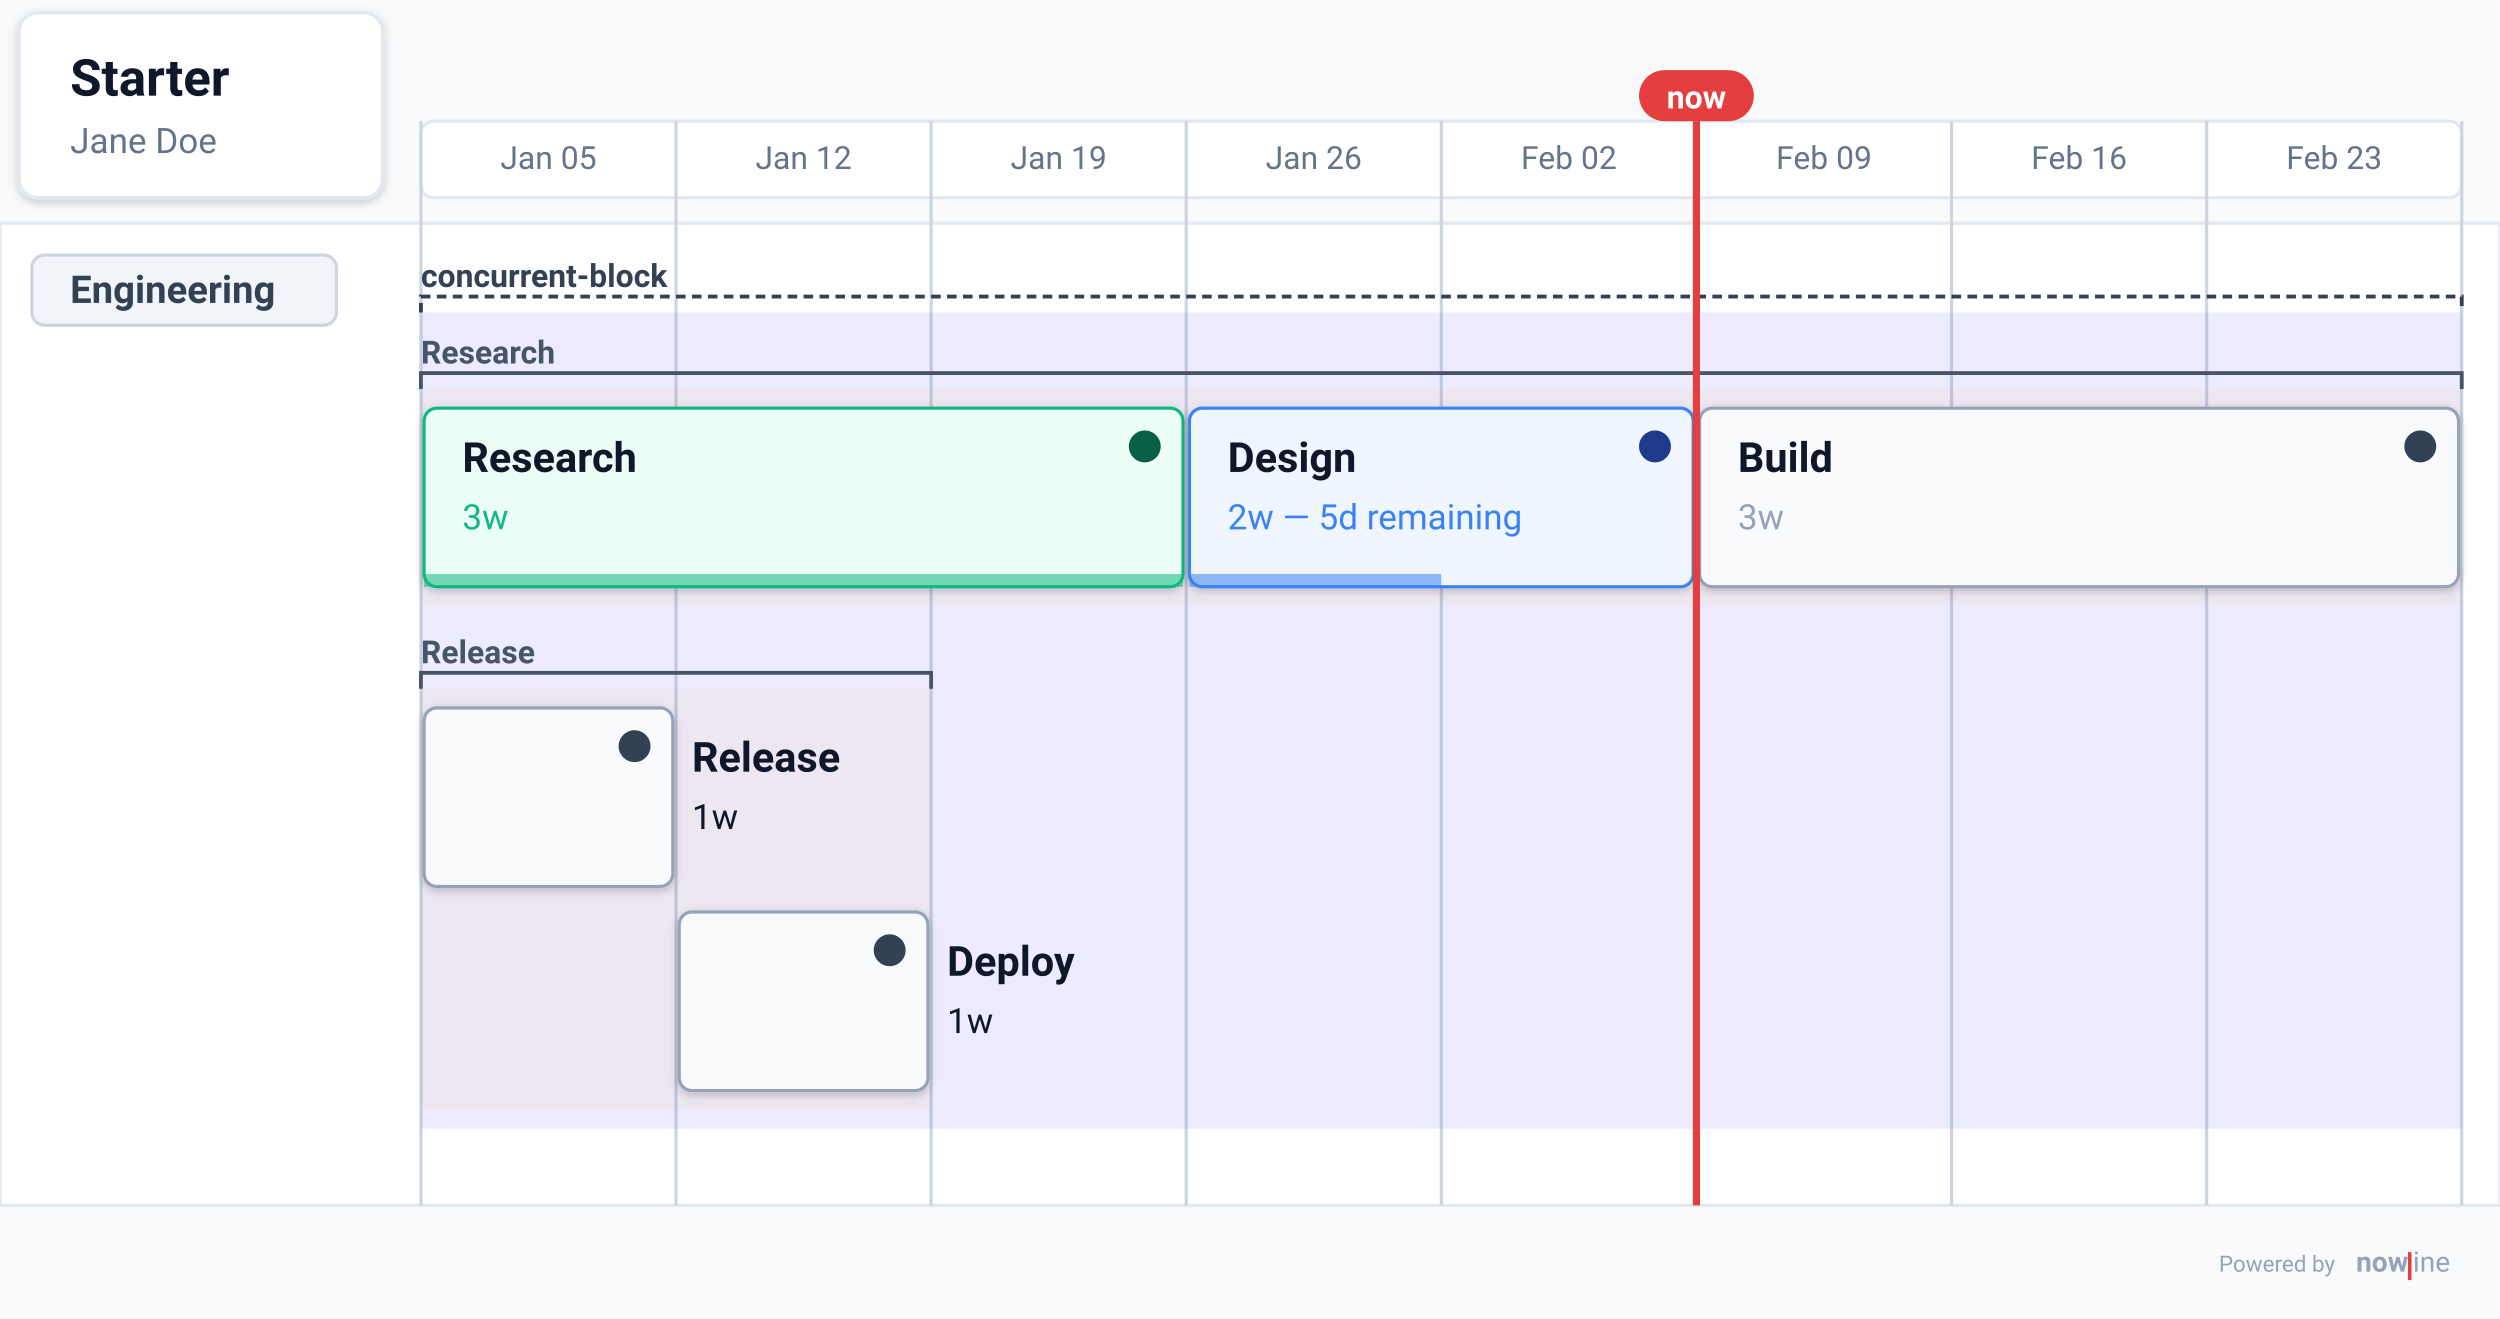
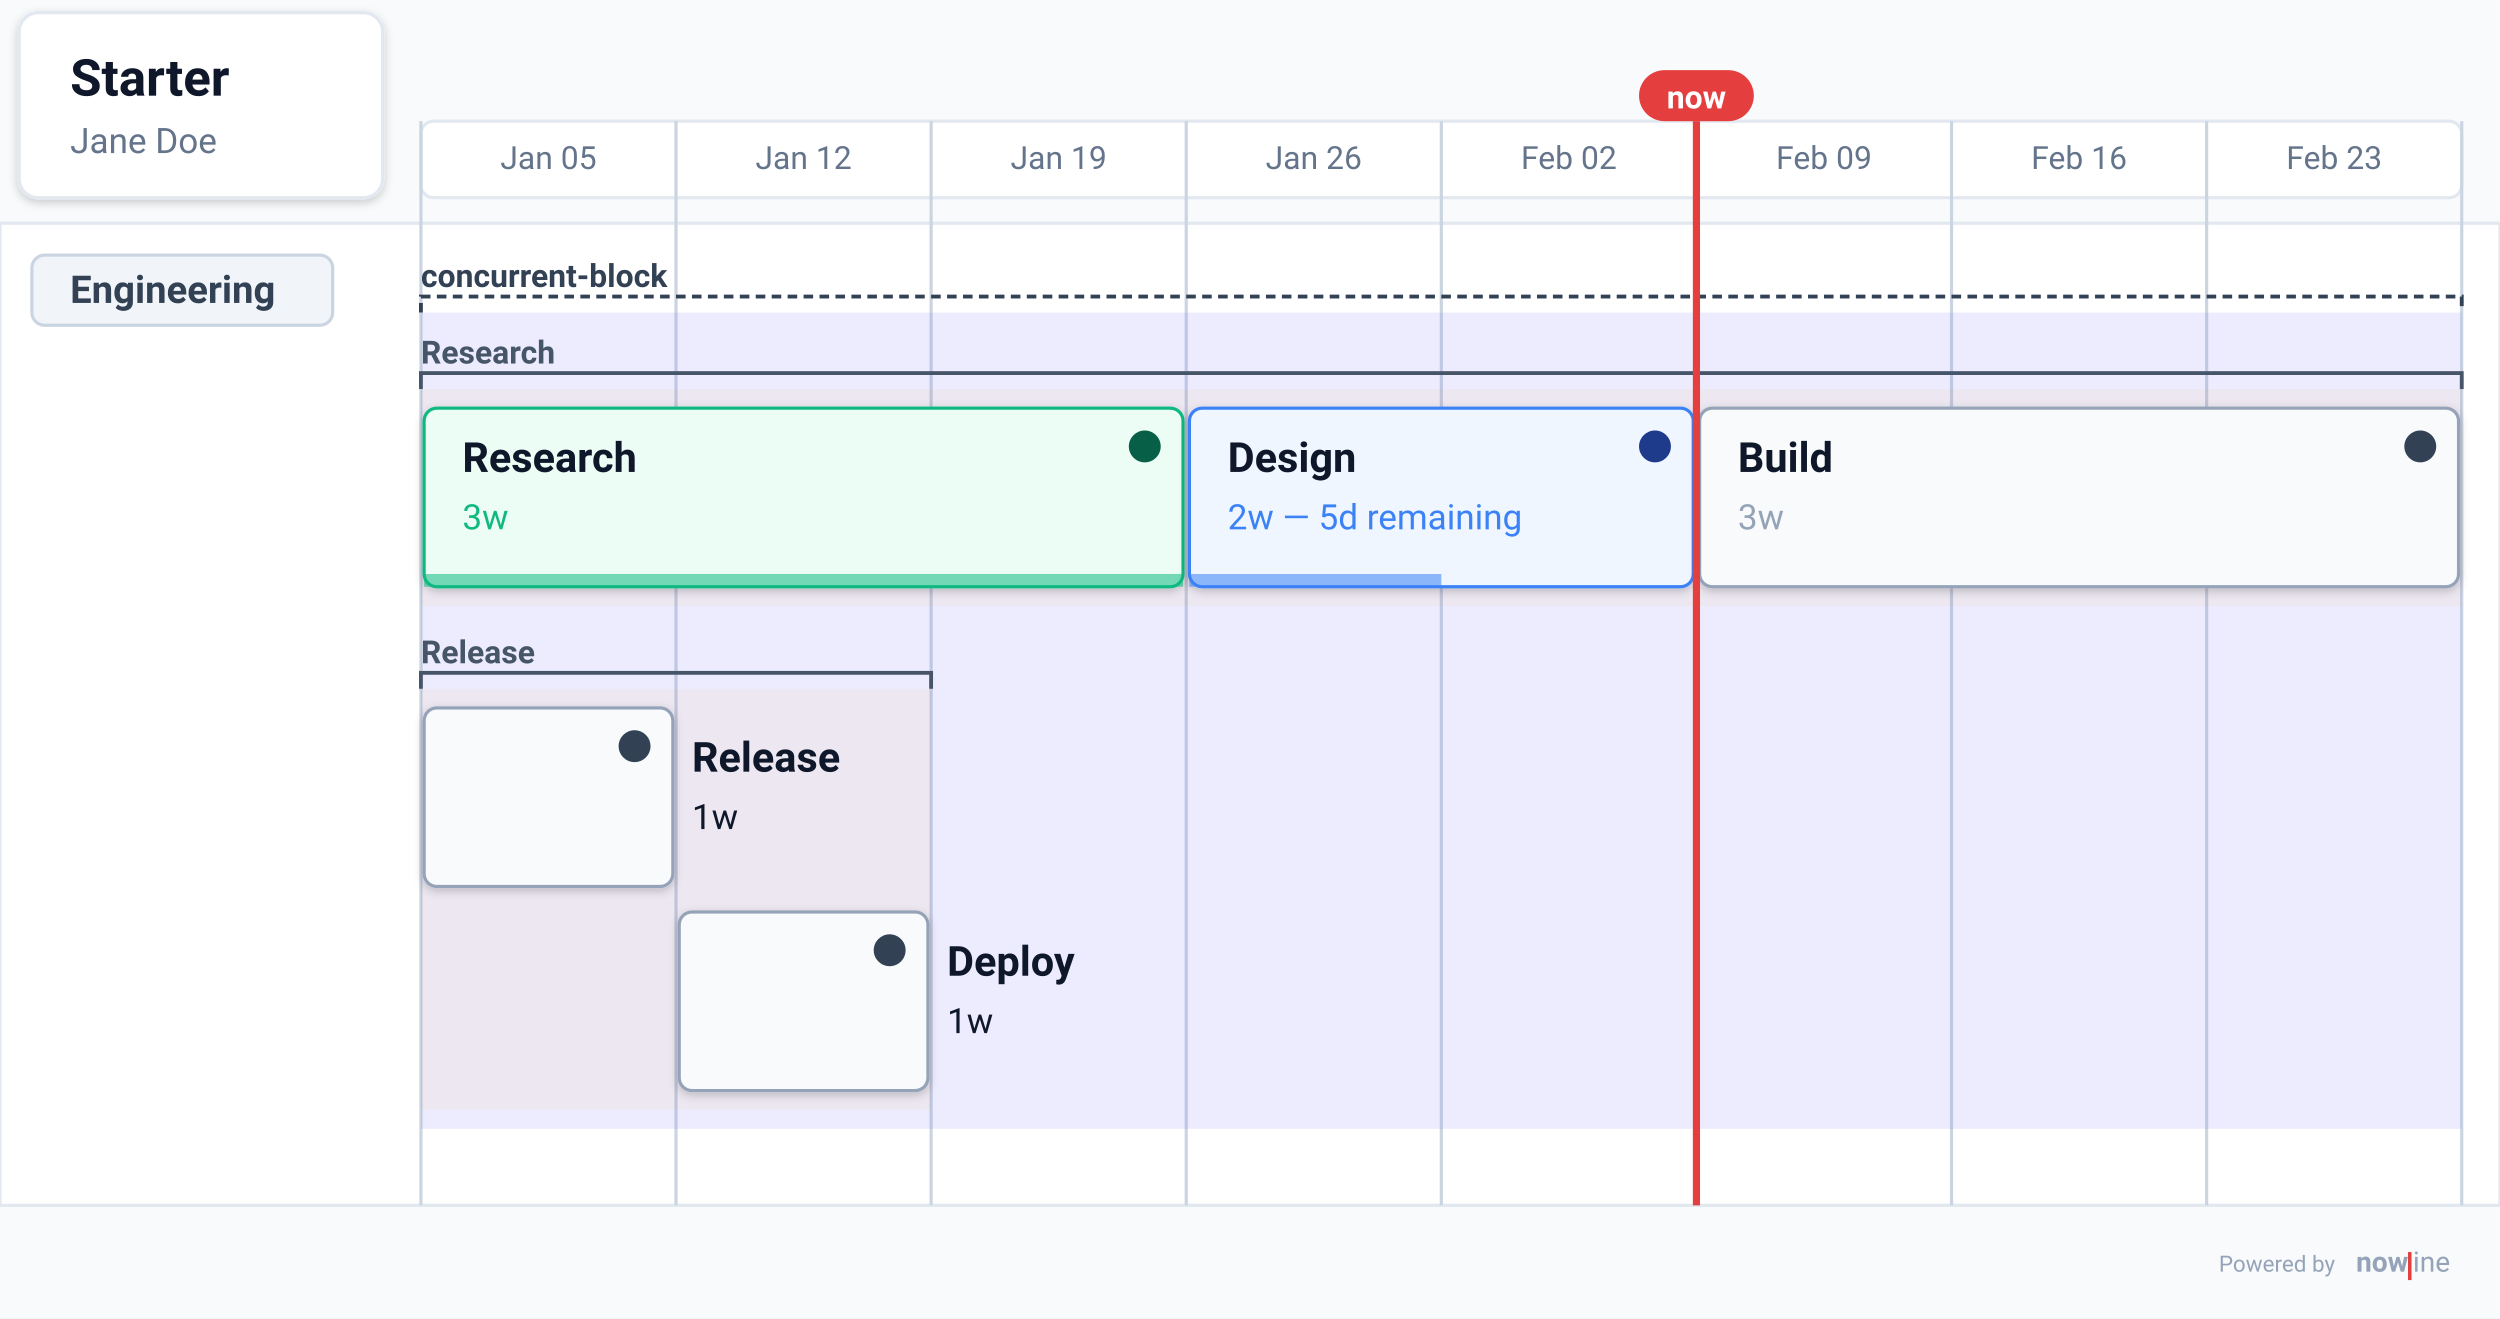
<svg xmlns="http://www.w3.org/2000/svg" data-generator="nowline" data-theme="light" height="413.44" viewBox="0 0 784 413.44" width="784">
  <defs>
    <filter height="200%" id="nl-0-root-shadow-subtle" width="200%" x="-50%" y="-50%">
      <feGaussianBlur in="SourceAlpha" stdDeviation="1.5" />
      <feOffset dx="0" dy="1" result="offsetblur" />
      <feComponentTransfer>
        <feFuncA type="linear" slope="0.2" />
      </feComponentTransfer>
      <feMerge>
        <feMergeNode />
        <feMergeNode in="SourceGraphic" />
      </feMerge>
    </filter>
    <filter height="200%" id="nl-0-root-shadow-soft" width="200%" x="-50%" y="-50%">
      <feGaussianBlur in="SourceAlpha" stdDeviation="5" />
      <feOffset dx="0" dy="3" result="offsetblur" />
      <feComponentTransfer>
        <feFuncA type="linear" slope="0.3" />
      </feComponentTransfer>
      <feMerge>
        <feMergeNode />
        <feMergeNode in="SourceGraphic" />
      </feMerge>
    </filter>
    <filter height="200%" id="nl-0-root-shadow-hard" width="200%" x="-50%" y="-50%">
      <feGaussianBlur in="SourceAlpha" stdDeviation="0" />
      <feOffset dx="2" dy="2" result="offsetblur" />
      <feComponentTransfer>
        <feFuncA type="linear" slope="0.45" />
      </feComponentTransfer>
      <feMerge>
        <feMergeNode />
        <feMergeNode in="SourceGraphic" />
      </feMerge>
    </filter>
    <marker id="nl-0-root-arrow-dark" viewBox="0 0 10 10" refX="9" refY="5" markerWidth="7" markerHeight="7" orient="auto">
      <path d="M 0 0 L 10 5 L 0 10 z" fill="#0f172a" />
    </marker>
  </defs>
  <rect fill="#f8fafc" height="413.44" width="784" x="0" y="0" />
  <g data-layer="timeline">
    <rect fill="#ffffff" height="24" rx="4" ry="4" stroke="#e2e8f0" stroke-width="1" width="640" x="132" y="38" />
    <text fill="#64748b" font-family="system-ui, -apple-system, &quot;Segoe UI&quot;, Roboto, sans-serif" font-size="10" text-anchor="middle" x="172" y="53">Jan 05</text>
    <text fill="#64748b" font-family="system-ui, -apple-system, &quot;Segoe UI&quot;, Roboto, sans-serif" font-size="10" text-anchor="middle" x="252" y="53">Jan 12</text>
    <text fill="#64748b" font-family="system-ui, -apple-system, &quot;Segoe UI&quot;, Roboto, sans-serif" font-size="10" text-anchor="middle" x="332" y="53">Jan 19</text>
    <text fill="#64748b" font-family="system-ui, -apple-system, &quot;Segoe UI&quot;, Roboto, sans-serif" font-size="10" text-anchor="middle" x="412" y="53">Jan 26</text>
    <text fill="#64748b" font-family="system-ui, -apple-system, &quot;Segoe UI&quot;, Roboto, sans-serif" font-size="10" text-anchor="middle" x="492" y="53">Feb 02</text>
    <text fill="#64748b" font-family="system-ui, -apple-system, &quot;Segoe UI&quot;, Roboto, sans-serif" font-size="10" text-anchor="middle" x="572" y="53">Feb 09</text>
    <text fill="#64748b" font-family="system-ui, -apple-system, &quot;Segoe UI&quot;, Roboto, sans-serif" font-size="10" text-anchor="middle" x="652" y="53">Feb 16</text>
    <text fill="#64748b" font-family="system-ui, -apple-system, &quot;Segoe UI&quot;, Roboto, sans-serif" font-size="10" text-anchor="middle" x="732" y="53">Feb 23</text>
  </g>
  <g data-id="engineering" data-layer="swimlane-bg">
    <rect fill="#ffffff" height="308" stroke="#e2e8f0" stroke-width="1" width="784" x="0" y="70" />
  </g>
  <g data-layer="grid">
    <line stroke="#cbd5e1" stroke-width="1" x1="132" x2="132" y1="38" y2="378" />
    <line stroke="#cbd5e1" stroke-width="1" x1="212" x2="212" y1="38" y2="378" />
    <line stroke="#cbd5e1" stroke-width="1" x1="292" x2="292" y1="38" y2="378" />
    <line stroke="#cbd5e1" stroke-width="1" x1="372" x2="372" y1="38" y2="378" />
    <line stroke="#cbd5e1" stroke-width="1" x1="452" x2="452" y1="38" y2="378" />
    <line stroke="#cbd5e1" stroke-width="1" x1="532" x2="532" y1="38" y2="378" />
    <line stroke="#cbd5e1" stroke-width="1" x1="612" x2="612" y1="38" y2="378" />
    <line stroke="#cbd5e1" stroke-width="1" x1="692" x2="692" y1="38" y2="378" />
    <line stroke="#cbd5e1" stroke-width="1" x1="772" x2="772" y1="38" y2="378" />
  </g>
  <g data-id="engineering" data-layer="swimlane">
-     <rect fill="#f1f5f9" height="22" rx="4" ry="4" stroke="#cbd5e1" stroke-width="1" width="95.5" x="10" y="80" />
+     <rect fill="#f1f5f9" height="22" rx="4" ry="4" stroke="#cbd5e1" stroke-width="1" width="94.32" x="10" y="80" />
    <text fill="#334155" font-family="system-ui, -apple-system, &quot;Segoe UI&quot;, Roboto, sans-serif" font-size="12" font-weight="600" x="22" y="95">Engineering</text>
    <g data-id="concurrent-block" data-layer="parallel">
      <rect fill="#635cf1" fill-opacity="0.12" height="256" width="640" x="132" y="98" />
      <path d="M132 98 V93 H772 V98" fill="none" stroke="#334155" stroke-dasharray="3 2" stroke-width="1.2" />
      <text fill="#334155" font-family="system-ui, -apple-system, &quot;Segoe UI&quot;, Roboto, sans-serif" font-size="10" font-style="normal" font-weight="600" x="132" y="90">concurrent-block</text>
      <g data-id="research-group" data-layer="group">
        <rect fill="#ea9818" fill-opacity="0.06" height="68" width="640" x="132" y="122" />
        <path d="M132 122 V117 H772 V122" fill="none" stroke="#475569" stroke-width="1.2" />
        <text fill="#475569" font-family="system-ui, -apple-system, &quot;Segoe UI&quot;, Roboto, sans-serif" font-size="10" font-style="normal" font-weight="600" x="132" y="114">Research</text>
        <g data-id="research" data-layer="item">
          <rect fill="#ecfdf5" filter="url(#nl-0-root-shadow-subtle)" height="56" rx="4" ry="4" stroke="#10b981" stroke-width="1" width="238" x="133" y="128" />
          <rect fill="#10b981" height="4" opacity="0.55" width="238" x="133" y="180" />
          <circle cx="359" cy="140" fill="#065f46" r="5" />
          <text fill="#0f172a" font-family="system-ui, -apple-system, &quot;Segoe UI&quot;, Roboto, sans-serif" font-size="13" font-weight="600" x="145" y="148">Research</text>
          <text fill="#10b981" font-family="system-ui, -apple-system, &quot;Segoe UI&quot;, Roboto, sans-serif" font-size="11" x="145" y="166">3w</text>
        </g>
        <g data-id="design" data-layer="item">
          <rect fill="#eff6ff" filter="url(#nl-0-root-shadow-subtle)" height="56" rx="4" ry="4" stroke="#3b82f6" stroke-width="1" width="158" x="373" y="128" />
          <rect fill="#3b82f6" height="4" opacity="0.55" width="79" x="373" y="180" />
          <circle cx="519" cy="140" fill="#1e3a8a" r="5" />
          <text fill="#0f172a" font-family="system-ui, -apple-system, &quot;Segoe UI&quot;, Roboto, sans-serif" font-size="13" font-weight="600" x="385" y="148">Design</text>
          <text fill="#3b82f6" font-family="system-ui, -apple-system, &quot;Segoe UI&quot;, Roboto, sans-serif" font-size="11" x="385" y="166">2w — 5d remaining</text>
        </g>
        <g data-id="build" data-layer="item">
          <rect fill="#f8fafc" filter="url(#nl-0-root-shadow-subtle)" height="56" rx="4" ry="4" stroke="#94a3b8" stroke-width="1" width="238" x="533" y="128" />
          <circle cx="759" cy="140" fill="#334155" r="5" />
          <text fill="#0f172a" font-family="system-ui, -apple-system, &quot;Segoe UI&quot;, Roboto, sans-serif" font-size="13" font-weight="600" x="545" y="148">Build</text>
          <text fill="#94a3b8" font-family="system-ui, -apple-system, &quot;Segoe UI&quot;, Roboto, sans-serif" font-size="11" x="545" y="166">3w</text>
        </g>
      </g>
      <g data-id="release-group" data-layer="group">
        <rect fill="#ea9818" fill-opacity="0.06" height="132" width="160" x="132" y="216" />
        <path d="M132 216 V211 H292 V216" fill="none" stroke="#475569" stroke-width="1.2" />
        <text fill="#475569" font-family="system-ui, -apple-system, &quot;Segoe UI&quot;, Roboto, sans-serif" font-size="10" font-style="normal" font-weight="600" x="132" y="208">Release</text>
        <g data-id="release" data-layer="item">
          <rect fill="#f8fafc" filter="url(#nl-0-root-shadow-subtle)" height="56" rx="4" ry="4" stroke="#94a3b8" stroke-width="1" width="78" x="133" y="222" />
          <circle cx="199" cy="234" fill="#334155" r="5" />
          <text fill="#0f172a" font-family="system-ui, -apple-system, &quot;Segoe UI&quot;, Roboto, sans-serif" font-size="13" font-weight="600" x="217" y="242">Release</text>
          <text fill="#0f172a" font-family="system-ui, -apple-system, &quot;Segoe UI&quot;, Roboto, sans-serif" font-size="11" x="217" y="260">1w</text>
        </g>
        <g data-id="deploy" data-layer="item">
          <rect fill="#f8fafc" filter="url(#nl-0-root-shadow-subtle)" height="56" rx="4" ry="4" stroke="#94a3b8" stroke-width="1" width="78" x="213" y="286" />
          <circle cx="279" cy="298" fill="#334155" r="5" />
          <text fill="#0f172a" font-family="system-ui, -apple-system, &quot;Segoe UI&quot;, Roboto, sans-serif" font-size="13" font-weight="600" x="297" y="306">Deploy</text>
          <text fill="#0f172a" font-family="system-ui, -apple-system, &quot;Segoe UI&quot;, Roboto, sans-serif" font-size="11" x="297" y="324">1w</text>
        </g>
      </g>
    </g>
  </g>
  <g data-layer="nowline">
    <line stroke="#e53e3e" stroke-width="2.25" x1="532" x2="532" y1="38" y2="378" />
    <rect fill="#e53e3e" height="16" rx="8" ry="8" width="36" x="514" y="22" />
    <text fill="#ffffff" font-family="system-ui, -apple-system, &quot;Segoe UI&quot;, Roboto, sans-serif" font-size="10" font-weight="700" text-anchor="middle" x="532" y="34">now</text>
  </g>
  <g data-id="nl-0-root-header" data-layer="header">
    <rect fill="#ffffff" filter="url(#nl-0-root-shadow-subtle)" height="58" rx="6" ry="6" stroke="#e2e8f0" stroke-width="1" width="114" x="6" y="4" />
    <text fill="#0f172a" font-family="system-ui, -apple-system, &quot;Segoe UI&quot;, Roboto, sans-serif" font-size="16" font-weight="600" x="22" y="30">Starter</text>
    <text fill="#64748b" font-family="system-ui, -apple-system, &quot;Segoe UI&quot;, Roboto, sans-serif" font-size="11" x="22" y="48">Jane Doe</text>
  </g>
  <a aria-label="Powered by nowline" href="https://nowline.io" rel="noopener" target="_blank">
    <g data-layer="attribution">
      <g transform="translate(695.84 390) scale(0.22)">
        <text fill="#94a3b8" font-family="system-ui, -apple-system, &quot;Segoe UI&quot;, Roboto, sans-serif" font-size="32" font-weight="400" x="0" y="40">Powered by</text>
        <text fill="#94a3b8" font-family="system-ui, -apple-system, &quot;Segoe UI&quot;, Roboto, sans-serif" font-size="40" font-weight="700" x="195.6" y="40">now</text>
        <rect fill="#e53e3e" height="40" width="5" x="269.6" y="12" />
        <text fill="#94a3b8" font-family="system-ui, -apple-system, &quot;Segoe UI&quot;, Roboto, sans-serif" font-size="40" font-weight="400" x="276.6" y="40">ine</text>
      </g>
    </g>
  </a>
</svg>
